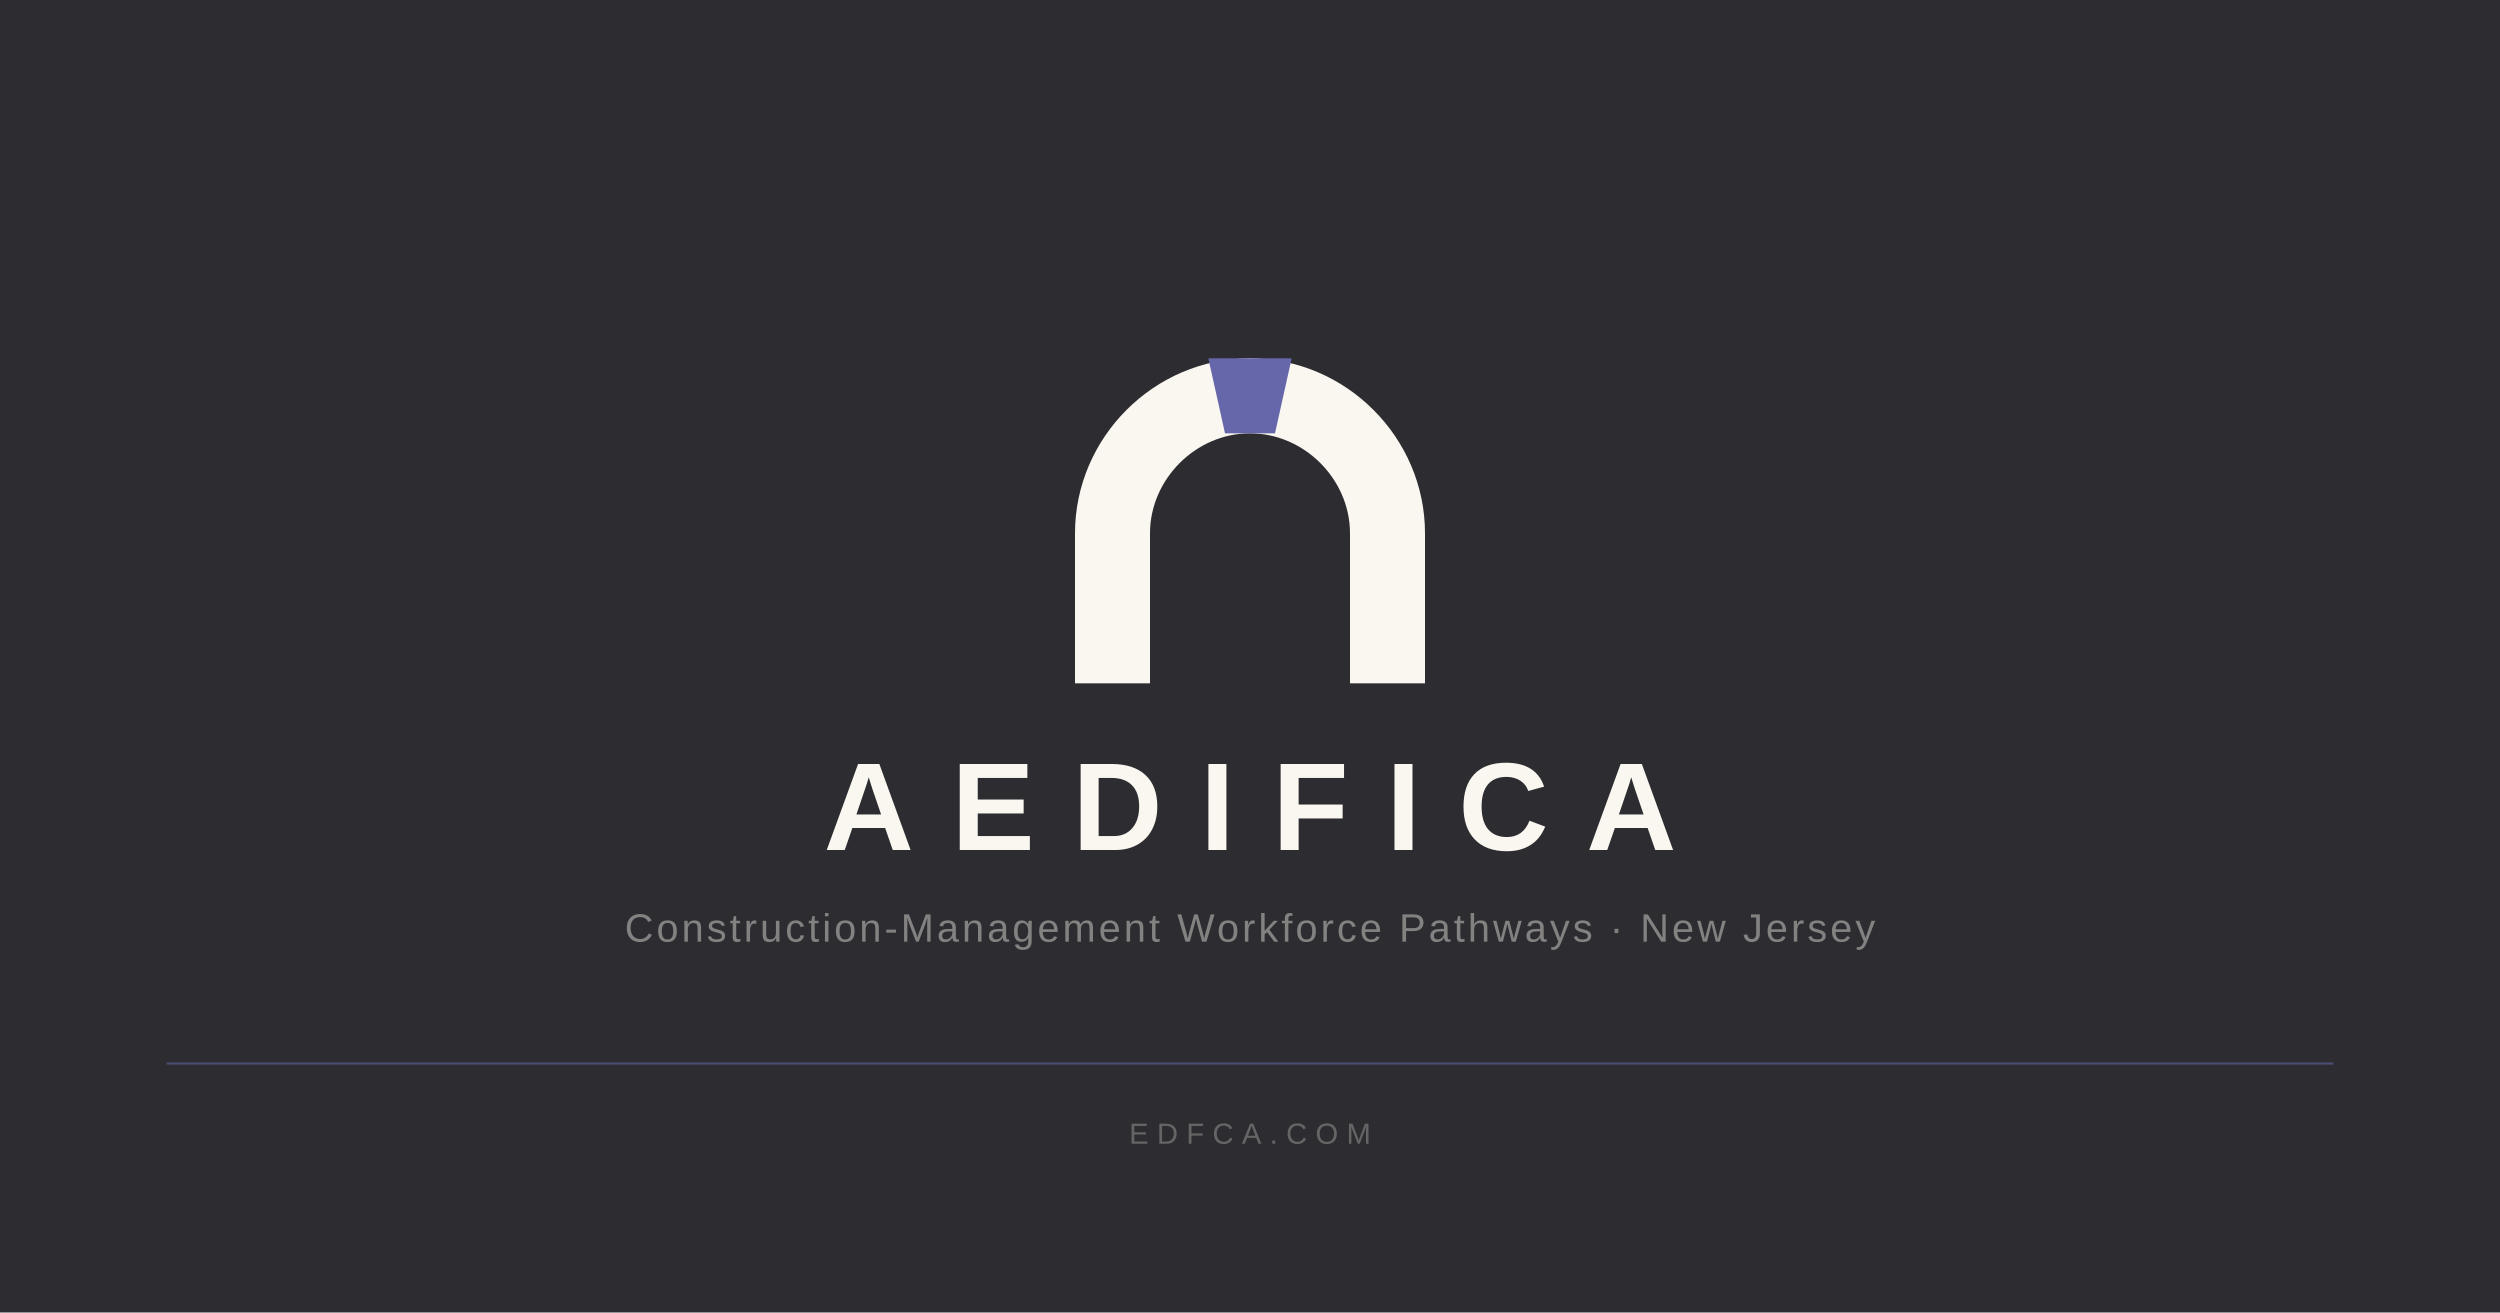
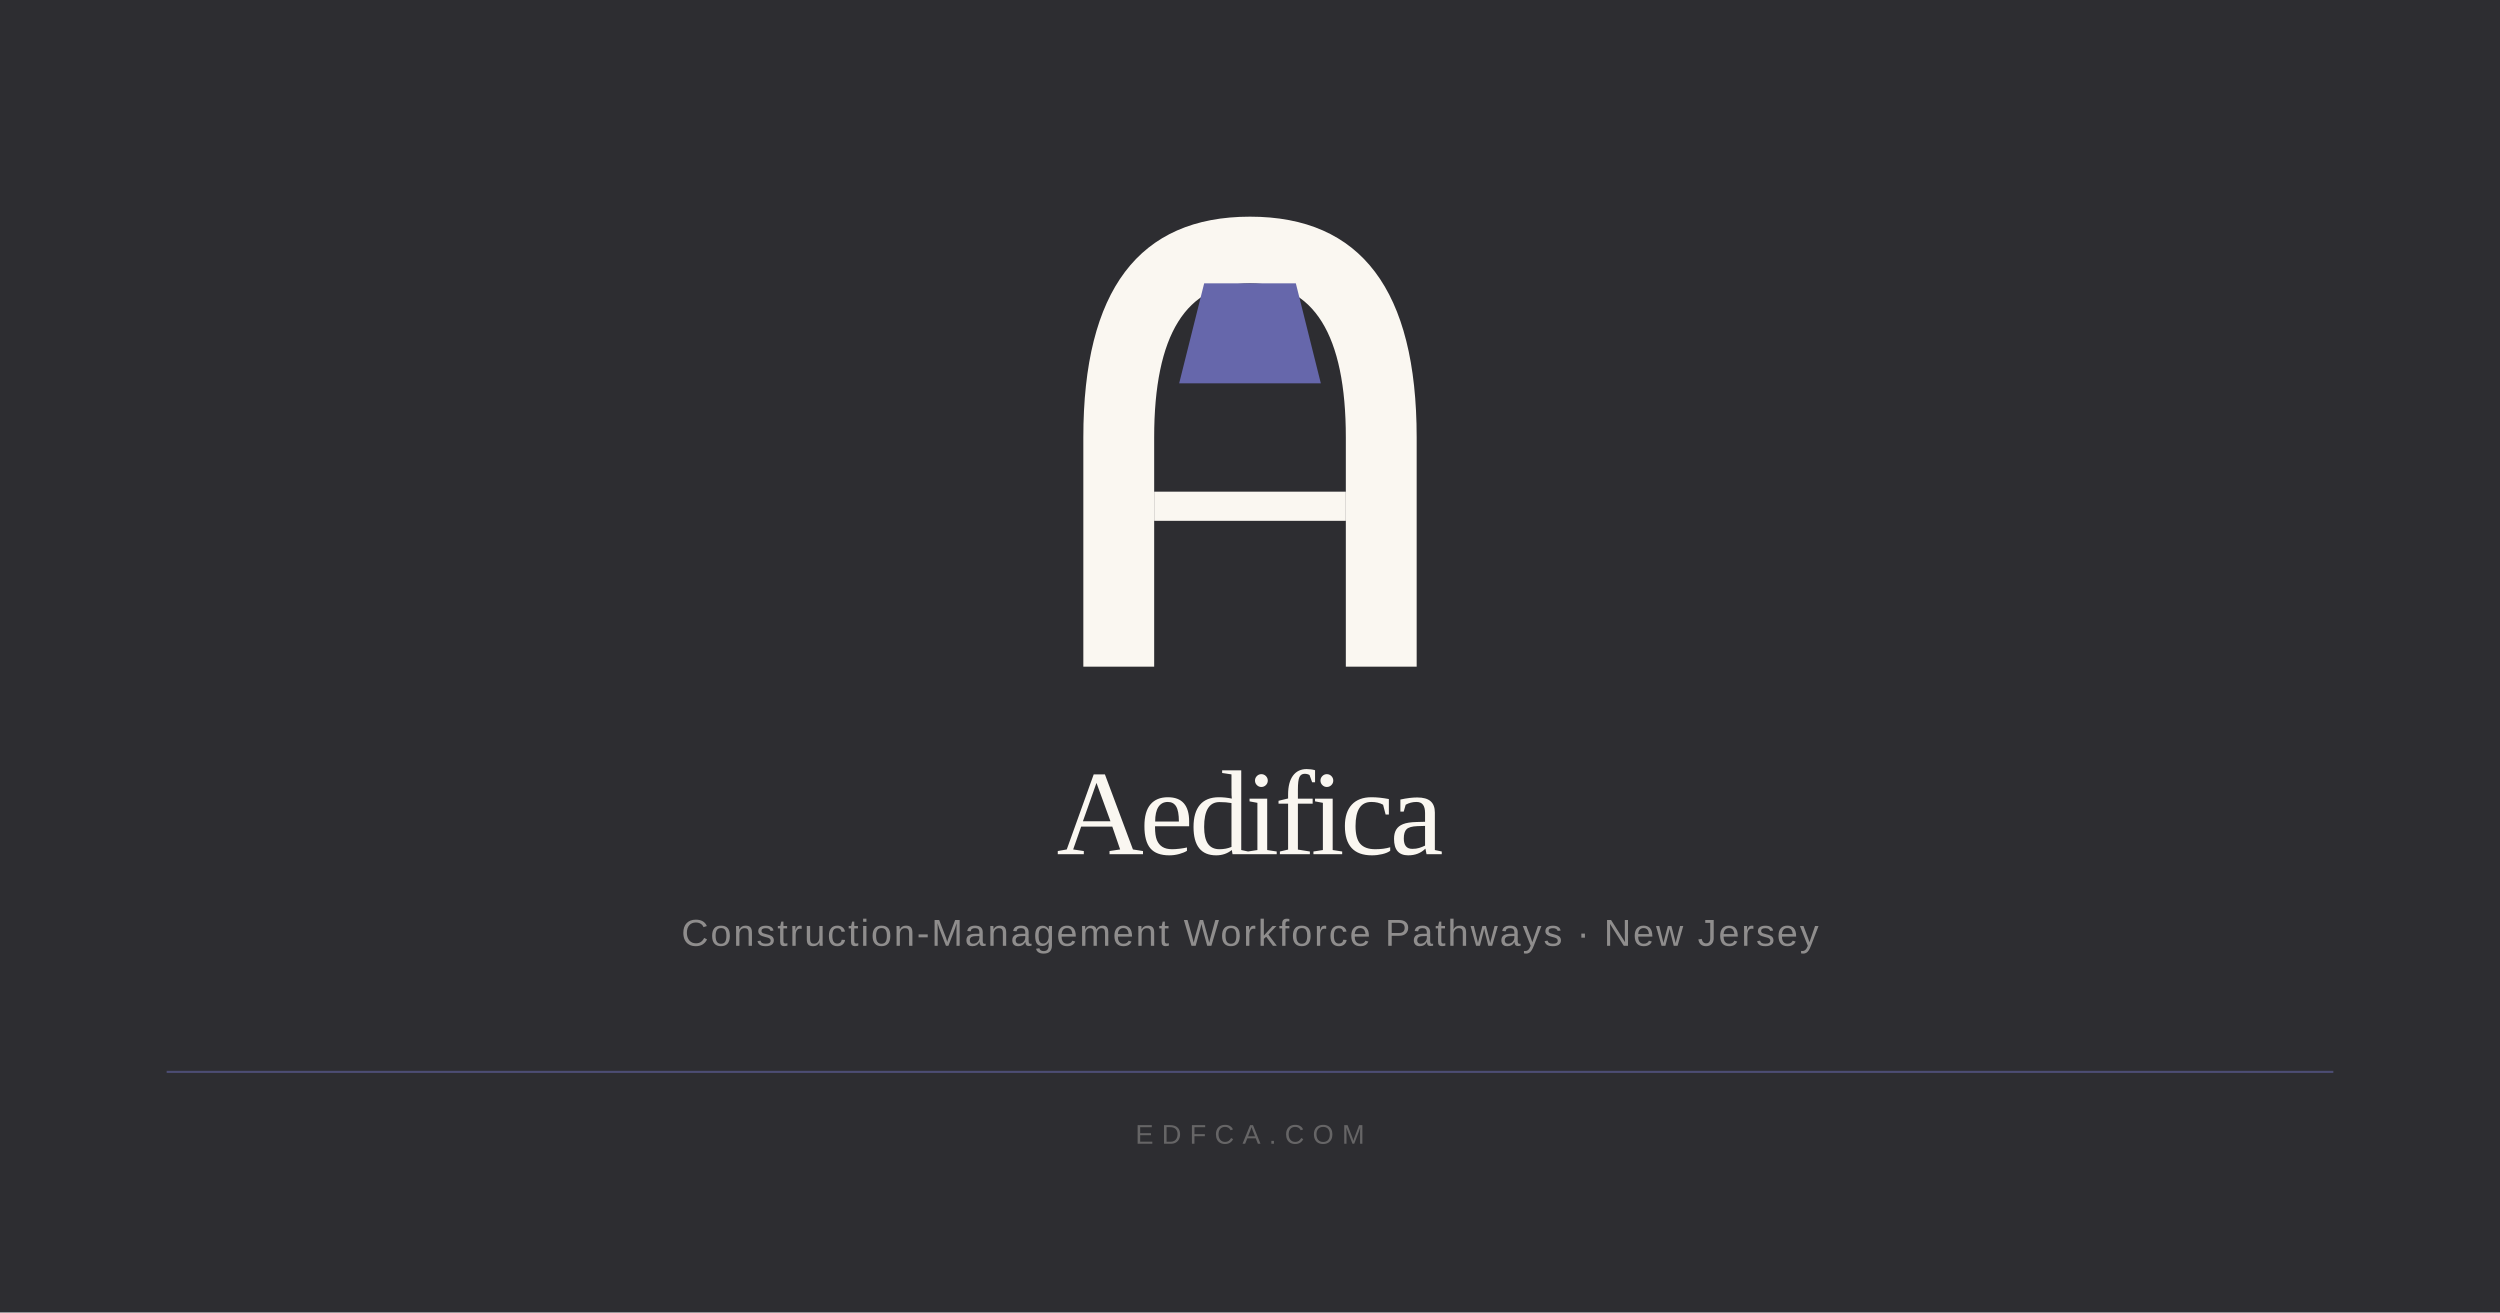
<svg xmlns="http://www.w3.org/2000/svg" width="1200" height="630" viewBox="0 0 1200 630">
  <rect width="1200" height="630" fill="#2D2D31" />
-   <rect x="80" y="0" width="1040" height="630" fill="none" />
-   <g transform="translate(500, 112) scale(2)">
-     <path d="M 8 108 L 8 72 C 8 49 27 30 50 30 C 73 30 92 49 92 72 L 92 108 L 74 108 L 74 72 C 74 59 63 48 50 48 C 37 48 26 59 26 72 L 26 108 Z" fill="#FAF7F1" />
-     <path d="M 40 30 L 60 30 L 56 48 L 44 48 Z" fill="#6667AB" />
-     <rect x="26" y="82" width="48" height="6" fill="#2D2D31" />
+   <g transform="translate(490, 80) scale(2)">
+     <path d="M 15 120 L 15 65 Q 15 12, 55 12 Q 95 12, 95 65 L 95 120 L 78 120 L 78 65 Q 78 28, 55 28 Q 32 28, 32 65 L 32 120 Z" fill="#FAF7F1" />
+     <path d="M 44 28 L 66 28 L 72 52 L 38 52 Z" fill="#6667AB" />
+     <rect x="32" y="78" width="46" height="7" fill="#FAF7F1" />
  </g>
-   <text x="600" y="408" text-anchor="middle" font-family="-apple-system, BlinkMacSystemFont, 'Helvetica Neue', Arial, sans-serif" font-size="60" font-weight="600" letter-spacing="18" fill="#FAF7F1">AEDIFICA</text>
-   <text x="600" y="452" text-anchor="middle" font-family="-apple-system, BlinkMacSystemFont, 'Helvetica Neue', Arial, sans-serif" font-size="19" letter-spacing="1.5" fill="#FAF7F1" opacity="0.42">Construction-Management Workforce Pathways · New Jersey</text>
-   <rect x="80" y="510" width="1040" height="1" fill="#6667AB" opacity="0.55" />
-   <text x="600" y="549" text-anchor="middle" font-family="-apple-system, BlinkMacSystemFont, 'Helvetica Neue', Arial, sans-serif" font-size="14" letter-spacing="4" fill="#FAF7F1" opacity="0.28">EDFCA.COM</text>
+   <text x="600" y="410" text-anchor="middle" font-family="Georgia, 'Times New Roman', serif" font-size="58" font-weight="400" letter-spacing="-2" fill="#FAF7F1">Aedifica</text>
+   <text x="600" y="454" text-anchor="middle" font-family="-apple-system, BlinkMacSystemFont, 'Helvetica Neue', Arial, sans-serif" font-size="18" letter-spacing="1" fill="#FAF7F1" opacity="0.48">Construction-Management Workforce Pathways · New Jersey</text>
+   <rect x="80" y="514" width="1040" height="1" fill="#6667AB" opacity="0.55" />
+   <text x="600" y="549" text-anchor="middle" font-family="-apple-system, BlinkMacSystemFont, 'Helvetica Neue', Arial, sans-serif" font-size="13" letter-spacing="4" fill="#FAF7F1" opacity="0.28">EDFCA.COM</text>
</svg>
